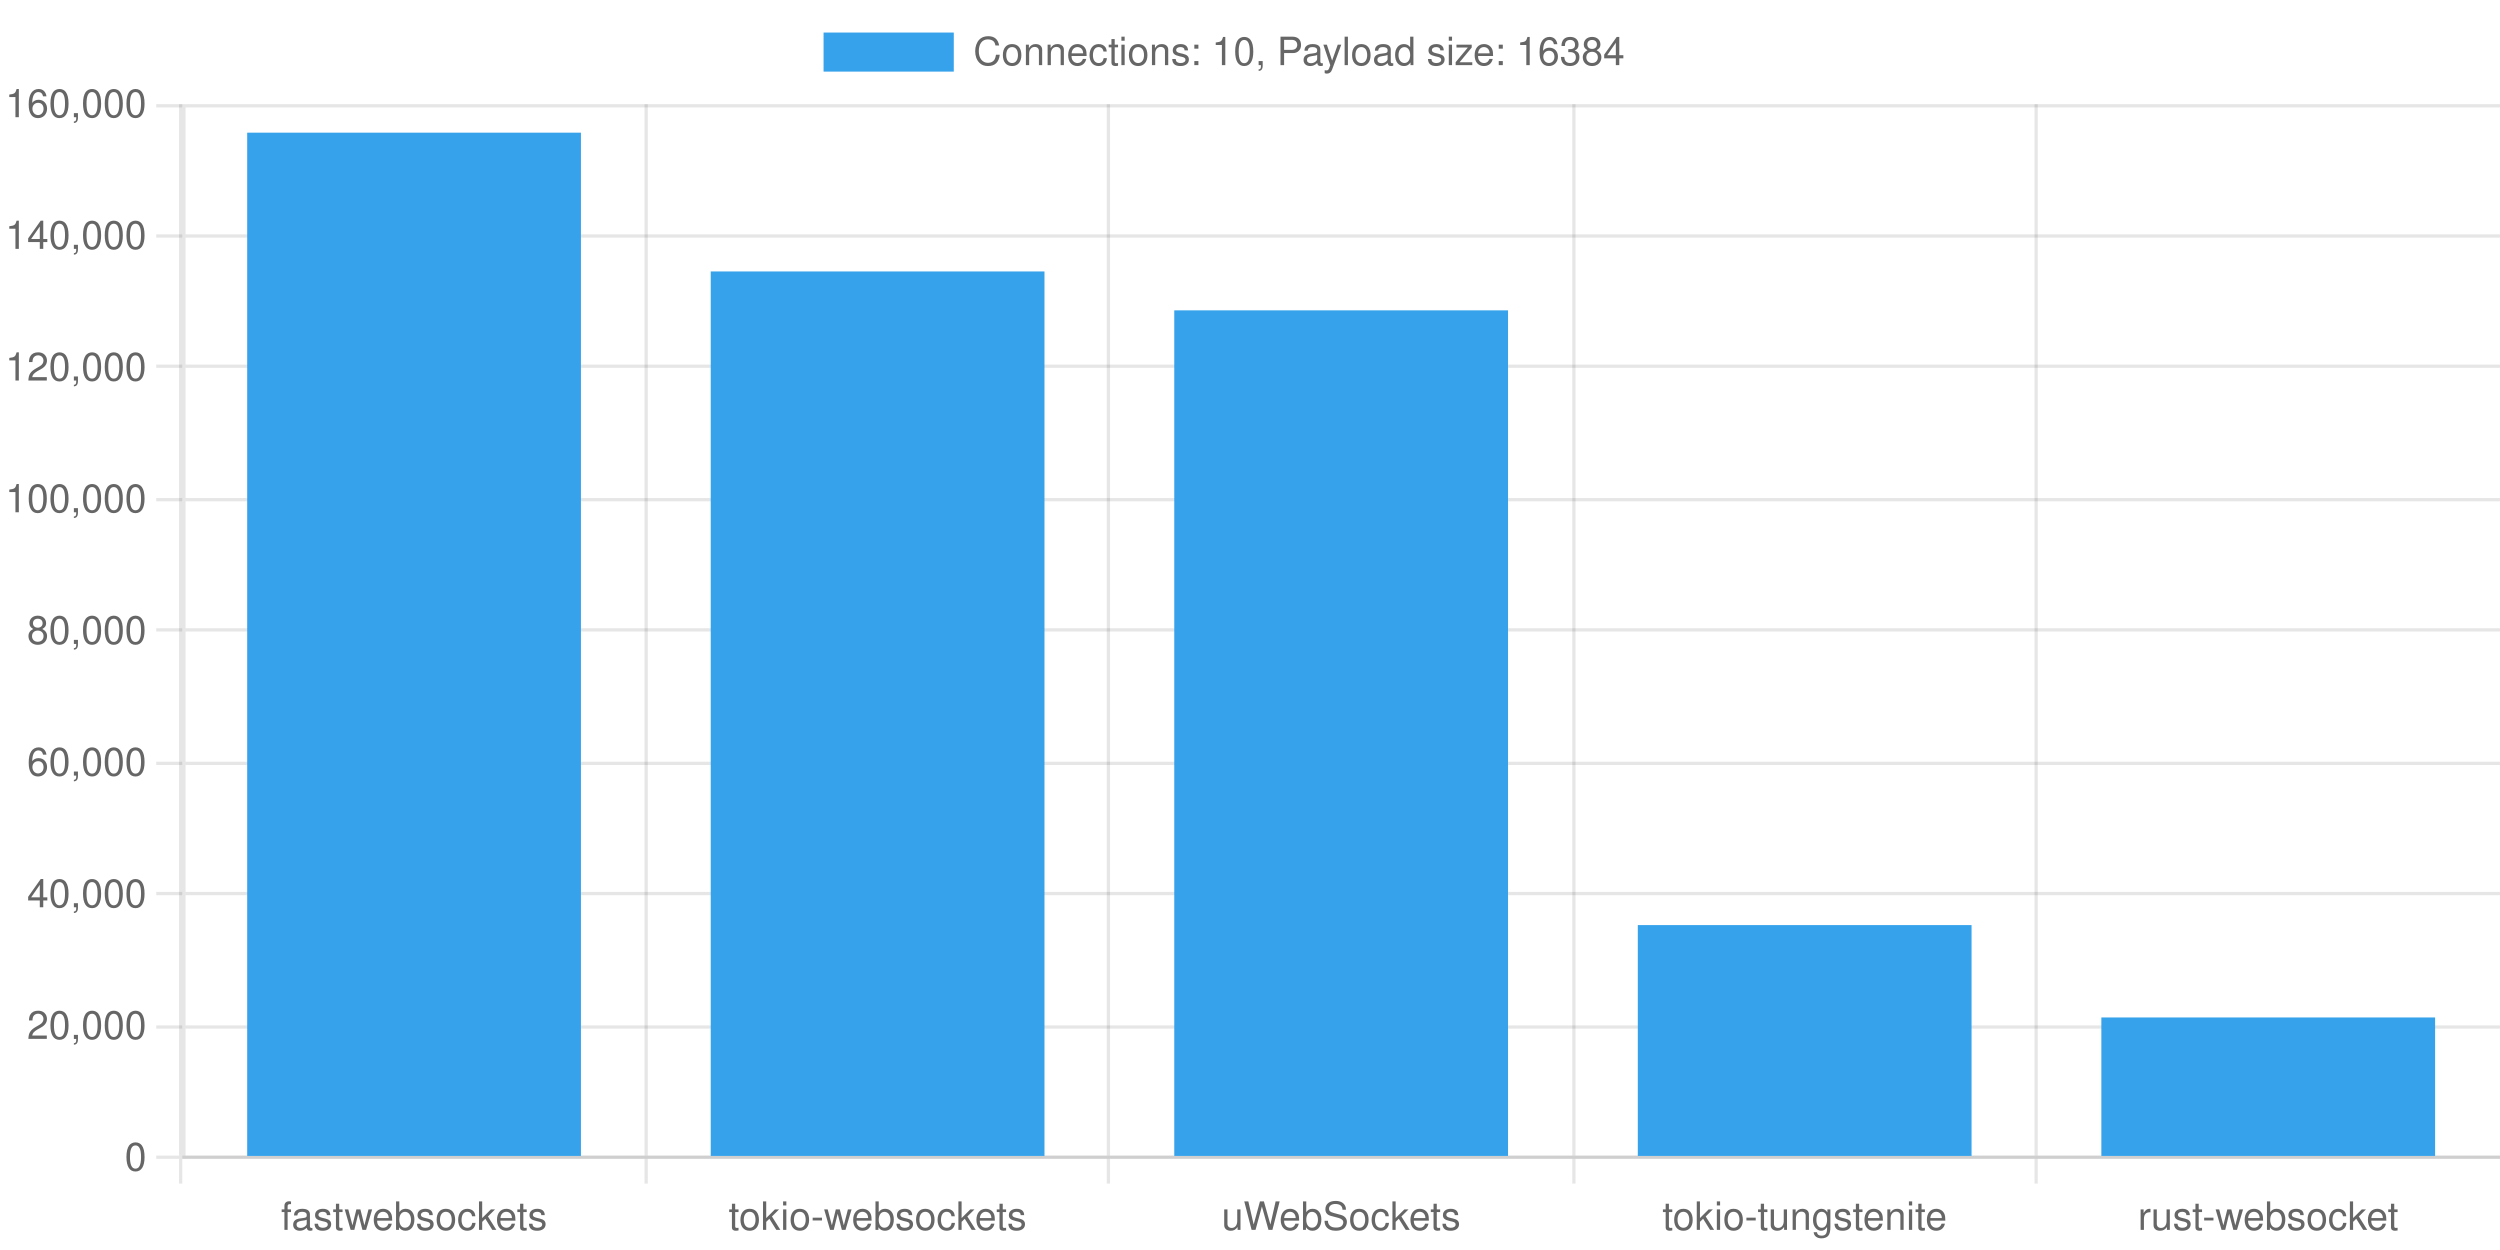
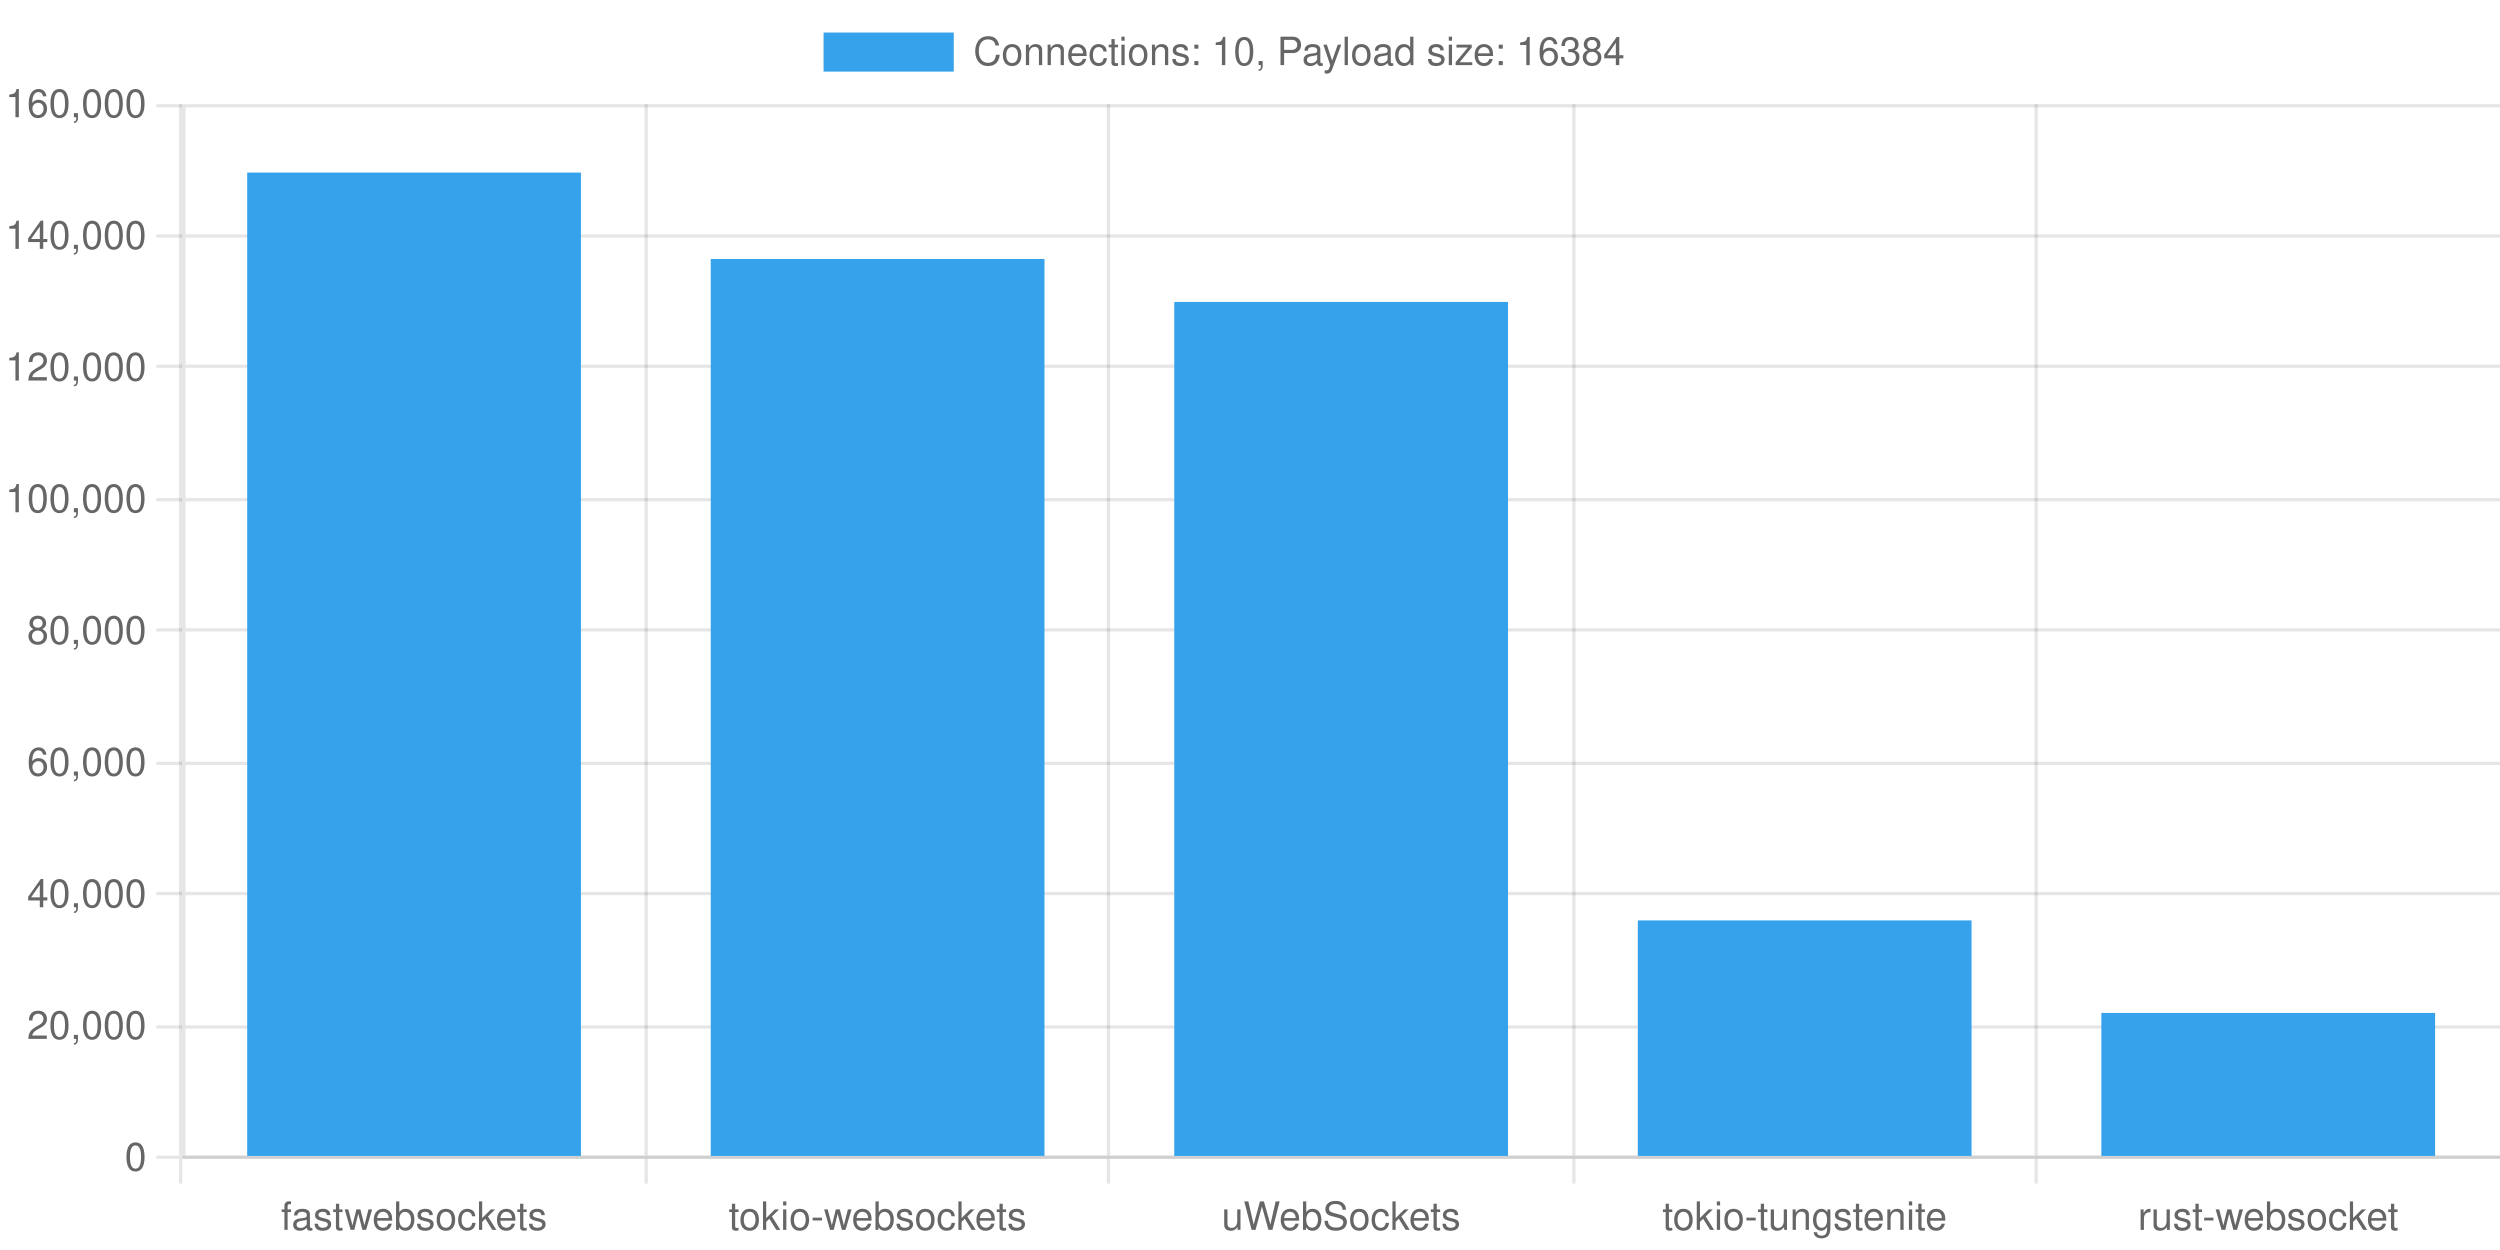
<svg xmlns="http://www.w3.org/2000/svg" version="1.1" width="768px" height="384px" viewBox="0 0 768 384">
  <defs>
    <clipPath id="clip-1" fill-rule="nonzero">
      <path d="M 0,0 L 0,32 768,32 768,0 Z" />
    </clipPath>
    <clipPath id="clip-2" fill-rule="nonzero">
      <path d="M 0,355.6 L 0,384 768,384 768,355.6 Z" />
    </clipPath>
    <clipPath id="clip-3" fill-rule="nonzero">
      <path d="M 0,0 L 0,384 56,384 56,0 Z" />
    </clipPath>
    <clipPath id="clip-4" fill-rule="nonzero">
      <path d="M 56,32 L 56,355.6 768,355.6 768,32 Z" />
    </clipPath>
  </defs>
  <g stroke="none" fill="transparent" fill-rule="nonzero" fill-opacity="1">
    <rect x="0" y="0" width="768" height="384" transform="matrix(1 0 0 1 0 0)" />
  </g>
  <g stroke="rgb(0,0,0)" stroke-width="1" stroke-linecap="butt" stroke-linejoin="miter" stroke-miterlimit="4" stroke-opacity="0.1" fill="none">
    <path d="M 55.5,32 L 55.5,355" />
  </g>
  <g stroke="rgb(0,0,0)" stroke-width="1" stroke-linecap="butt" stroke-linejoin="miter" stroke-miterlimit="4" stroke-opacity="0.1" fill="none">
    <path d="M 55.5,356 L 55.5,363.6" />
  </g>
  <g stroke="rgb(0,0,0)" stroke-width="1" stroke-linecap="butt" stroke-linejoin="miter" stroke-miterlimit="4" stroke-opacity="0.1" fill="none">
    <path d="M 198.5,32 L 198.5,355" />
  </g>
  <g stroke="rgb(0,0,0)" stroke-width="1" stroke-linecap="butt" stroke-linejoin="miter" stroke-miterlimit="4" stroke-opacity="0.1" fill="none">
    <path d="M 198.5,356 L 198.5,363.6" />
  </g>
  <g stroke="rgb(0,0,0)" stroke-width="1" stroke-linecap="butt" stroke-linejoin="miter" stroke-miterlimit="4" stroke-opacity="0.1" fill="none">
    <path d="M 340.5,32 L 340.5,355" />
  </g>
  <g stroke="rgb(0,0,0)" stroke-width="1" stroke-linecap="butt" stroke-linejoin="miter" stroke-miterlimit="4" stroke-opacity="0.1" fill="none">
    <path d="M 340.5,356 L 340.5,363.6" />
  </g>
  <g stroke="rgb(0,0,0)" stroke-width="1" stroke-linecap="butt" stroke-linejoin="miter" stroke-miterlimit="4" stroke-opacity="0.1" fill="none">
    <path d="M 483.5,32 L 483.5,355" />
  </g>
  <g stroke="rgb(0,0,0)" stroke-width="1" stroke-linecap="butt" stroke-linejoin="miter" stroke-miterlimit="4" stroke-opacity="0.1" fill="none">
    <path d="M 483.5,356 L 483.5,363.6" />
  </g>
  <g stroke="rgb(0,0,0)" stroke-width="1" stroke-linecap="butt" stroke-linejoin="miter" stroke-miterlimit="4" stroke-opacity="0.1" fill="none">
    <path d="M 625.5,32 L 625.5,355" />
  </g>
  <g stroke="rgb(0,0,0)" stroke-width="1" stroke-linecap="butt" stroke-linejoin="miter" stroke-miterlimit="4" stroke-opacity="0.1" fill="none">
    <path d="M 625.5,356 L 625.5,363.6" />
  </g>
  <g stroke="rgb(0,0,0)" stroke-width="1" stroke-linecap="butt" stroke-linejoin="miter" stroke-miterlimit="4" stroke-opacity="0.1" fill="none">
    <path d="M 768.5,32 L 768.5,355" />
  </g>
  <g stroke="rgb(0,0,0)" stroke-width="1" stroke-linecap="butt" stroke-linejoin="miter" stroke-miterlimit="4" stroke-opacity="0.1" fill="none">
    <path d="M 768.5,356 L 768.5,363.6" />
  </g>
  <g stroke="rgb(0,0,0)" stroke-width="1" stroke-linecap="butt" stroke-linejoin="miter" stroke-miterlimit="4" stroke-opacity="0.1" fill="none">
    <path d="M 57,355.5 L 768,355.5" />
  </g>
  <g stroke="rgb(0,0,0)" stroke-width="1" stroke-linecap="butt" stroke-linejoin="miter" stroke-miterlimit="4" stroke-opacity="0.1" fill="none">
    <path d="M 48,355.5 L 56,355.5" />
  </g>
  <g stroke="rgb(0,0,0)" stroke-width="1" stroke-linecap="butt" stroke-linejoin="miter" stroke-miterlimit="4" stroke-opacity="0.1" fill="none">
    <path d="M 57,315.5 L 768,315.5" />
  </g>
  <g stroke="rgb(0,0,0)" stroke-width="1" stroke-linecap="butt" stroke-linejoin="miter" stroke-miterlimit="4" stroke-opacity="0.1" fill="none">
    <path d="M 48,315.5 L 56,315.5" />
  </g>
  <g stroke="rgb(0,0,0)" stroke-width="1" stroke-linecap="butt" stroke-linejoin="miter" stroke-miterlimit="4" stroke-opacity="0.1" fill="none">
    <path d="M 57,274.5 L 768,274.5" />
  </g>
  <g stroke="rgb(0,0,0)" stroke-width="1" stroke-linecap="butt" stroke-linejoin="miter" stroke-miterlimit="4" stroke-opacity="0.1" fill="none">
    <path d="M 48,274.5 L 56,274.5" />
  </g>
  <g stroke="rgb(0,0,0)" stroke-width="1" stroke-linecap="butt" stroke-linejoin="miter" stroke-miterlimit="4" stroke-opacity="0.1" fill="none">
    <path d="M 57,234.5 L 768,234.5" />
  </g>
  <g stroke="rgb(0,0,0)" stroke-width="1" stroke-linecap="butt" stroke-linejoin="miter" stroke-miterlimit="4" stroke-opacity="0.1" fill="none">
    <path d="M 48,234.5 L 56,234.5" />
  </g>
  <g stroke="rgb(0,0,0)" stroke-width="1" stroke-linecap="butt" stroke-linejoin="miter" stroke-miterlimit="4" stroke-opacity="0.1" fill="none">
    <path d="M 57,193.5 L 768,193.5" />
  </g>
  <g stroke="rgb(0,0,0)" stroke-width="1" stroke-linecap="butt" stroke-linejoin="miter" stroke-miterlimit="4" stroke-opacity="0.1" fill="none">
    <path d="M 48,193.5 L 56,193.5" />
  </g>
  <g stroke="rgb(0,0,0)" stroke-width="1" stroke-linecap="butt" stroke-linejoin="miter" stroke-miterlimit="4" stroke-opacity="0.1" fill="none">
    <path d="M 57,153.5 L 768,153.5" />
  </g>
  <g stroke="rgb(0,0,0)" stroke-width="1" stroke-linecap="butt" stroke-linejoin="miter" stroke-miterlimit="4" stroke-opacity="0.1" fill="none">
    <path d="M 48,153.5 L 56,153.5" />
  </g>
  <g stroke="rgb(0,0,0)" stroke-width="1" stroke-linecap="butt" stroke-linejoin="miter" stroke-miterlimit="4" stroke-opacity="0.1" fill="none">
    <path d="M 57,112.5 L 768,112.5" />
  </g>
  <g stroke="rgb(0,0,0)" stroke-width="1" stroke-linecap="butt" stroke-linejoin="miter" stroke-miterlimit="4" stroke-opacity="0.1" fill="none">
    <path d="M 48,112.5 L 56,112.5" />
  </g>
  <g stroke="rgb(0,0,0)" stroke-width="1" stroke-linecap="butt" stroke-linejoin="miter" stroke-miterlimit="4" stroke-opacity="0.1" fill="none">
    <path d="M 57,72.5 L 768,72.5" />
  </g>
  <g stroke="rgb(0,0,0)" stroke-width="1" stroke-linecap="butt" stroke-linejoin="miter" stroke-miterlimit="4" stroke-opacity="0.1" fill="none">
    <path d="M 48,72.5 L 56,72.5" />
  </g>
  <g stroke="rgb(0,0,0)" stroke-width="1" stroke-linecap="butt" stroke-linejoin="miter" stroke-miterlimit="4" stroke-opacity="0.1" fill="none">
    <path d="M 57,32.5 L 768,32.5" />
  </g>
  <g stroke="rgb(0,0,0)" stroke-width="1" stroke-linecap="butt" stroke-linejoin="miter" stroke-miterlimit="4" stroke-opacity="0.1" fill="none">
    <path d="M 48,32.5 L 56,32.5" />
  </g>
  <g stroke="none" fill="rgb(54,162,235)" fill-rule="nonzero" fill-opacity="1" clip-path="url(#clip-1)">
    <path d="M 253,10 L 253,22 293,22 293,10 Z" />
  </g>
  <g stroke="none" fill="#666" fill-rule="nonzero" fill-opacity="1" clip-path="url(#clip-1)">
    <text style="font:normal 12px 'Helvetica Neue', 'Helvetica', 'Arial', sans-serif;" text-anchor="start" dominant-baseline="middle" transform="matrix(1 0 0 1 0 0)">
      <tspan x="299" y="16">Connections: 10, Payload size: 16384</tspan>
    </text>
  </g>
  <g stroke="rgb(0,0,0)" stroke-width="1" stroke-linecap="butt" stroke-linejoin="miter" stroke-miterlimit="4" stroke-opacity="0.1" fill="none">
    <path d="M 56,355.5 L 769,355.5" />
  </g>
  <g stroke="none" fill="#666" fill-rule="nonzero" fill-opacity="1" clip-path="url(#clip-2)">
    <text style="font:normal 12px 'Helvetica Neue', 'Helvetica', 'Arial', sans-serif;" text-anchor="middle" dominant-baseline="middle" transform="matrix(1 0 0 1 127.2 366.6)">
      <tspan x="0" y="7.2">fastwebsockets</tspan>
    </text>
  </g>
  <g stroke="none" fill="#666" fill-rule="nonzero" fill-opacity="1" clip-path="url(#clip-2)">
    <text style="font:normal 12px 'Helvetica Neue', 'Helvetica', 'Arial', sans-serif;" text-anchor="middle" dominant-baseline="middle" transform="matrix(1 0 0 1 269.6 366.6)">
      <tspan x="0" y="7.2">tokio-websockets</tspan>
    </text>
  </g>
  <g stroke="none" fill="#666" fill-rule="nonzero" fill-opacity="1" clip-path="url(#clip-2)">
    <text style="font:normal 12px 'Helvetica Neue', 'Helvetica', 'Arial', sans-serif;" text-anchor="middle" dominant-baseline="middle" transform="matrix(1 0 0 1 412 366.6)">
      <tspan x="0" y="7.2">uWebSockets</tspan>
    </text>
  </g>
  <g stroke="none" fill="#666" fill-rule="nonzero" fill-opacity="1" clip-path="url(#clip-2)">
    <text style="font:normal 12px 'Helvetica Neue', 'Helvetica', 'Arial', sans-serif;" text-anchor="middle" dominant-baseline="middle" transform="matrix(1 0 0 1 554.4 366.6)">
      <tspan x="0" y="7.2">tokio-tungstenite</tspan>
    </text>
  </g>
  <g stroke="none" fill="#666" fill-rule="nonzero" fill-opacity="1" clip-path="url(#clip-2)">
    <text style="font:normal 12px 'Helvetica Neue', 'Helvetica', 'Arial', sans-serif;" text-anchor="middle" dominant-baseline="middle" transform="matrix(1 0 0 1 696.8 366.6)">
      <tspan x="0" y="7.2">rust-websocket</tspan>
    </text>
  </g>
  <g stroke="rgb(0,0,0)" stroke-width="1" stroke-linecap="butt" stroke-linejoin="miter" stroke-miterlimit="4" stroke-opacity="0.1" fill="none">
    <path d="M 56.5,32 L 56.5,356" />
  </g>
  <g stroke="none" fill="#666" fill-rule="nonzero" fill-opacity="1" clip-path="url(#clip-3)">
    <text style="font:normal 12px 'Helvetica Neue', 'Helvetica', 'Arial', sans-serif;" text-anchor="end" dominant-baseline="middle" transform="matrix(1 0 0 1 45 355.6)">
      <tspan x="0" y="0">0</tspan>
    </text>
  </g>
  <g stroke="none" fill="#666" fill-rule="nonzero" fill-opacity="1" clip-path="url(#clip-3)">
    <text style="font:normal 12px 'Helvetica Neue', 'Helvetica', 'Arial', sans-serif;" text-anchor="end" dominant-baseline="middle" transform="matrix(1 0 0 1 45 315.15)">
      <tspan x="0" y="0">20,000</tspan>
    </text>
  </g>
  <g stroke="none" fill="#666" fill-rule="nonzero" fill-opacity="1" clip-path="url(#clip-3)">
    <text style="font:normal 12px 'Helvetica Neue', 'Helvetica', 'Arial', sans-serif;" text-anchor="end" dominant-baseline="middle" transform="matrix(1 0 0 1 45 274.7)">
      <tspan x="0" y="0">40,000</tspan>
    </text>
  </g>
  <g stroke="none" fill="#666" fill-rule="nonzero" fill-opacity="1" clip-path="url(#clip-3)">
    <text style="font:normal 12px 'Helvetica Neue', 'Helvetica', 'Arial', sans-serif;" text-anchor="end" dominant-baseline="middle" transform="matrix(1 0 0 1 45 234.25)">
      <tspan x="0" y="0">60,000</tspan>
    </text>
  </g>
  <g stroke="none" fill="#666" fill-rule="nonzero" fill-opacity="1" clip-path="url(#clip-3)">
    <text style="font:normal 12px 'Helvetica Neue', 'Helvetica', 'Arial', sans-serif;" text-anchor="end" dominant-baseline="middle" transform="matrix(1 0 0 1 45 193.8)">
      <tspan x="0" y="0">80,000</tspan>
    </text>
  </g>
  <g stroke="none" fill="#666" fill-rule="nonzero" fill-opacity="1" clip-path="url(#clip-3)">
    <text style="font:normal 12px 'Helvetica Neue', 'Helvetica', 'Arial', sans-serif;" text-anchor="end" dominant-baseline="middle" transform="matrix(1 0 0 1 45 153.35)">
      <tspan x="0" y="0">100,000</tspan>
    </text>
  </g>
  <g stroke="none" fill="#666" fill-rule="nonzero" fill-opacity="1" clip-path="url(#clip-3)">
    <text style="font:normal 12px 'Helvetica Neue', 'Helvetica', 'Arial', sans-serif;" text-anchor="end" dominant-baseline="middle" transform="matrix(1 0 0 1 45 112.9)">
      <tspan x="0" y="0">120,000</tspan>
    </text>
  </g>
  <g stroke="none" fill="#666" fill-rule="nonzero" fill-opacity="1" clip-path="url(#clip-3)">
    <text style="font:normal 12px 'Helvetica Neue', 'Helvetica', 'Arial', sans-serif;" text-anchor="end" dominant-baseline="middle" transform="matrix(1 0 0 1 45 72.45)">
      <tspan x="0" y="0">140,000</tspan>
    </text>
  </g>
  <g stroke="none" fill="#666" fill-rule="nonzero" fill-opacity="1" clip-path="url(#clip-3)">
    <text style="font:normal 12px 'Helvetica Neue', 'Helvetica', 'Arial', sans-serif;" text-anchor="end" dominant-baseline="middle" transform="matrix(1 0 0 1 45 32)">
      <tspan x="0" y="0">160,000</tspan>
    </text>
  </g>
  <g stroke="none" fill="rgb(54,162,235)" fill-rule="nonzero" fill-opacity="1" clip-path="url(#clip-4)">
-     <path d="M 75.936,40.756 L 75.936,355.1 178.464,355.1 178.464,40.756 Z" />
-   </g>
-   <g stroke="none" fill="rgb(54,162,235)" fill-rule="nonzero" fill-opacity="1" clip-path="url(#clip-4)">
-     <path d="M 218.336,83.392 L 218.336,355.1 320.864,355.1 320.864,83.392 Z" />
-   </g>
-   <g stroke="none" fill="rgb(54,162,235)" fill-rule="nonzero" fill-opacity="1" clip-path="url(#clip-4)">
-     <path d="M 360.736,95.341 L 360.736,355.1 463.264,355.1 463.264,95.341 Z" />
-   </g>
-   <g stroke="none" fill="rgb(54,162,235)" fill-rule="nonzero" fill-opacity="1" clip-path="url(#clip-4)">
-     <path d="M 503.136,284.186 L 503.136,355.1 605.664,355.1 605.664,284.186 Z" />
-   </g>
-   <g stroke="none" fill="rgb(54,162,235)" fill-rule="nonzero" fill-opacity="1" clip-path="url(#clip-4)">
-     <path d="M 645.536,312.566 L 645.536,355.1 748.064,355.1 748.064,312.566 Z" />
+     <path d="M 75.936,53.019 L 75.936,355.1 178.464,355.1 178.464,53.019 Z" />
+   </g>
+   <g stroke="none" fill="rgb(54,162,235)" fill-rule="nonzero" fill-opacity="1" clip-path="url(#clip-4)">
+     <path d="M 218.336,79.56 L 218.336,355.1 320.864,355.1 320.864,79.56 Z" />
+   </g>
+   <g stroke="none" fill="rgb(54,162,235)" fill-rule="nonzero" fill-opacity="1" clip-path="url(#clip-4)">
+     <path d="M 360.736,92.754 L 360.736,355.1 463.264,355.1 463.264,92.754 Z" />
+   </g>
+   <g stroke="none" fill="rgb(54,162,235)" fill-rule="nonzero" fill-opacity="1" clip-path="url(#clip-4)">
+     <path d="M 503.136,282.751 L 503.136,355.1 605.664,355.1 605.664,282.751 Z" />
+   </g>
+   <g stroke="none" fill="rgb(54,162,235)" fill-rule="nonzero" fill-opacity="1" clip-path="url(#clip-4)">
+     <path d="M 645.536,311.164 L 645.536,355.1 748.064,355.1 748.064,311.164 Z" />
  </g>
</svg>
